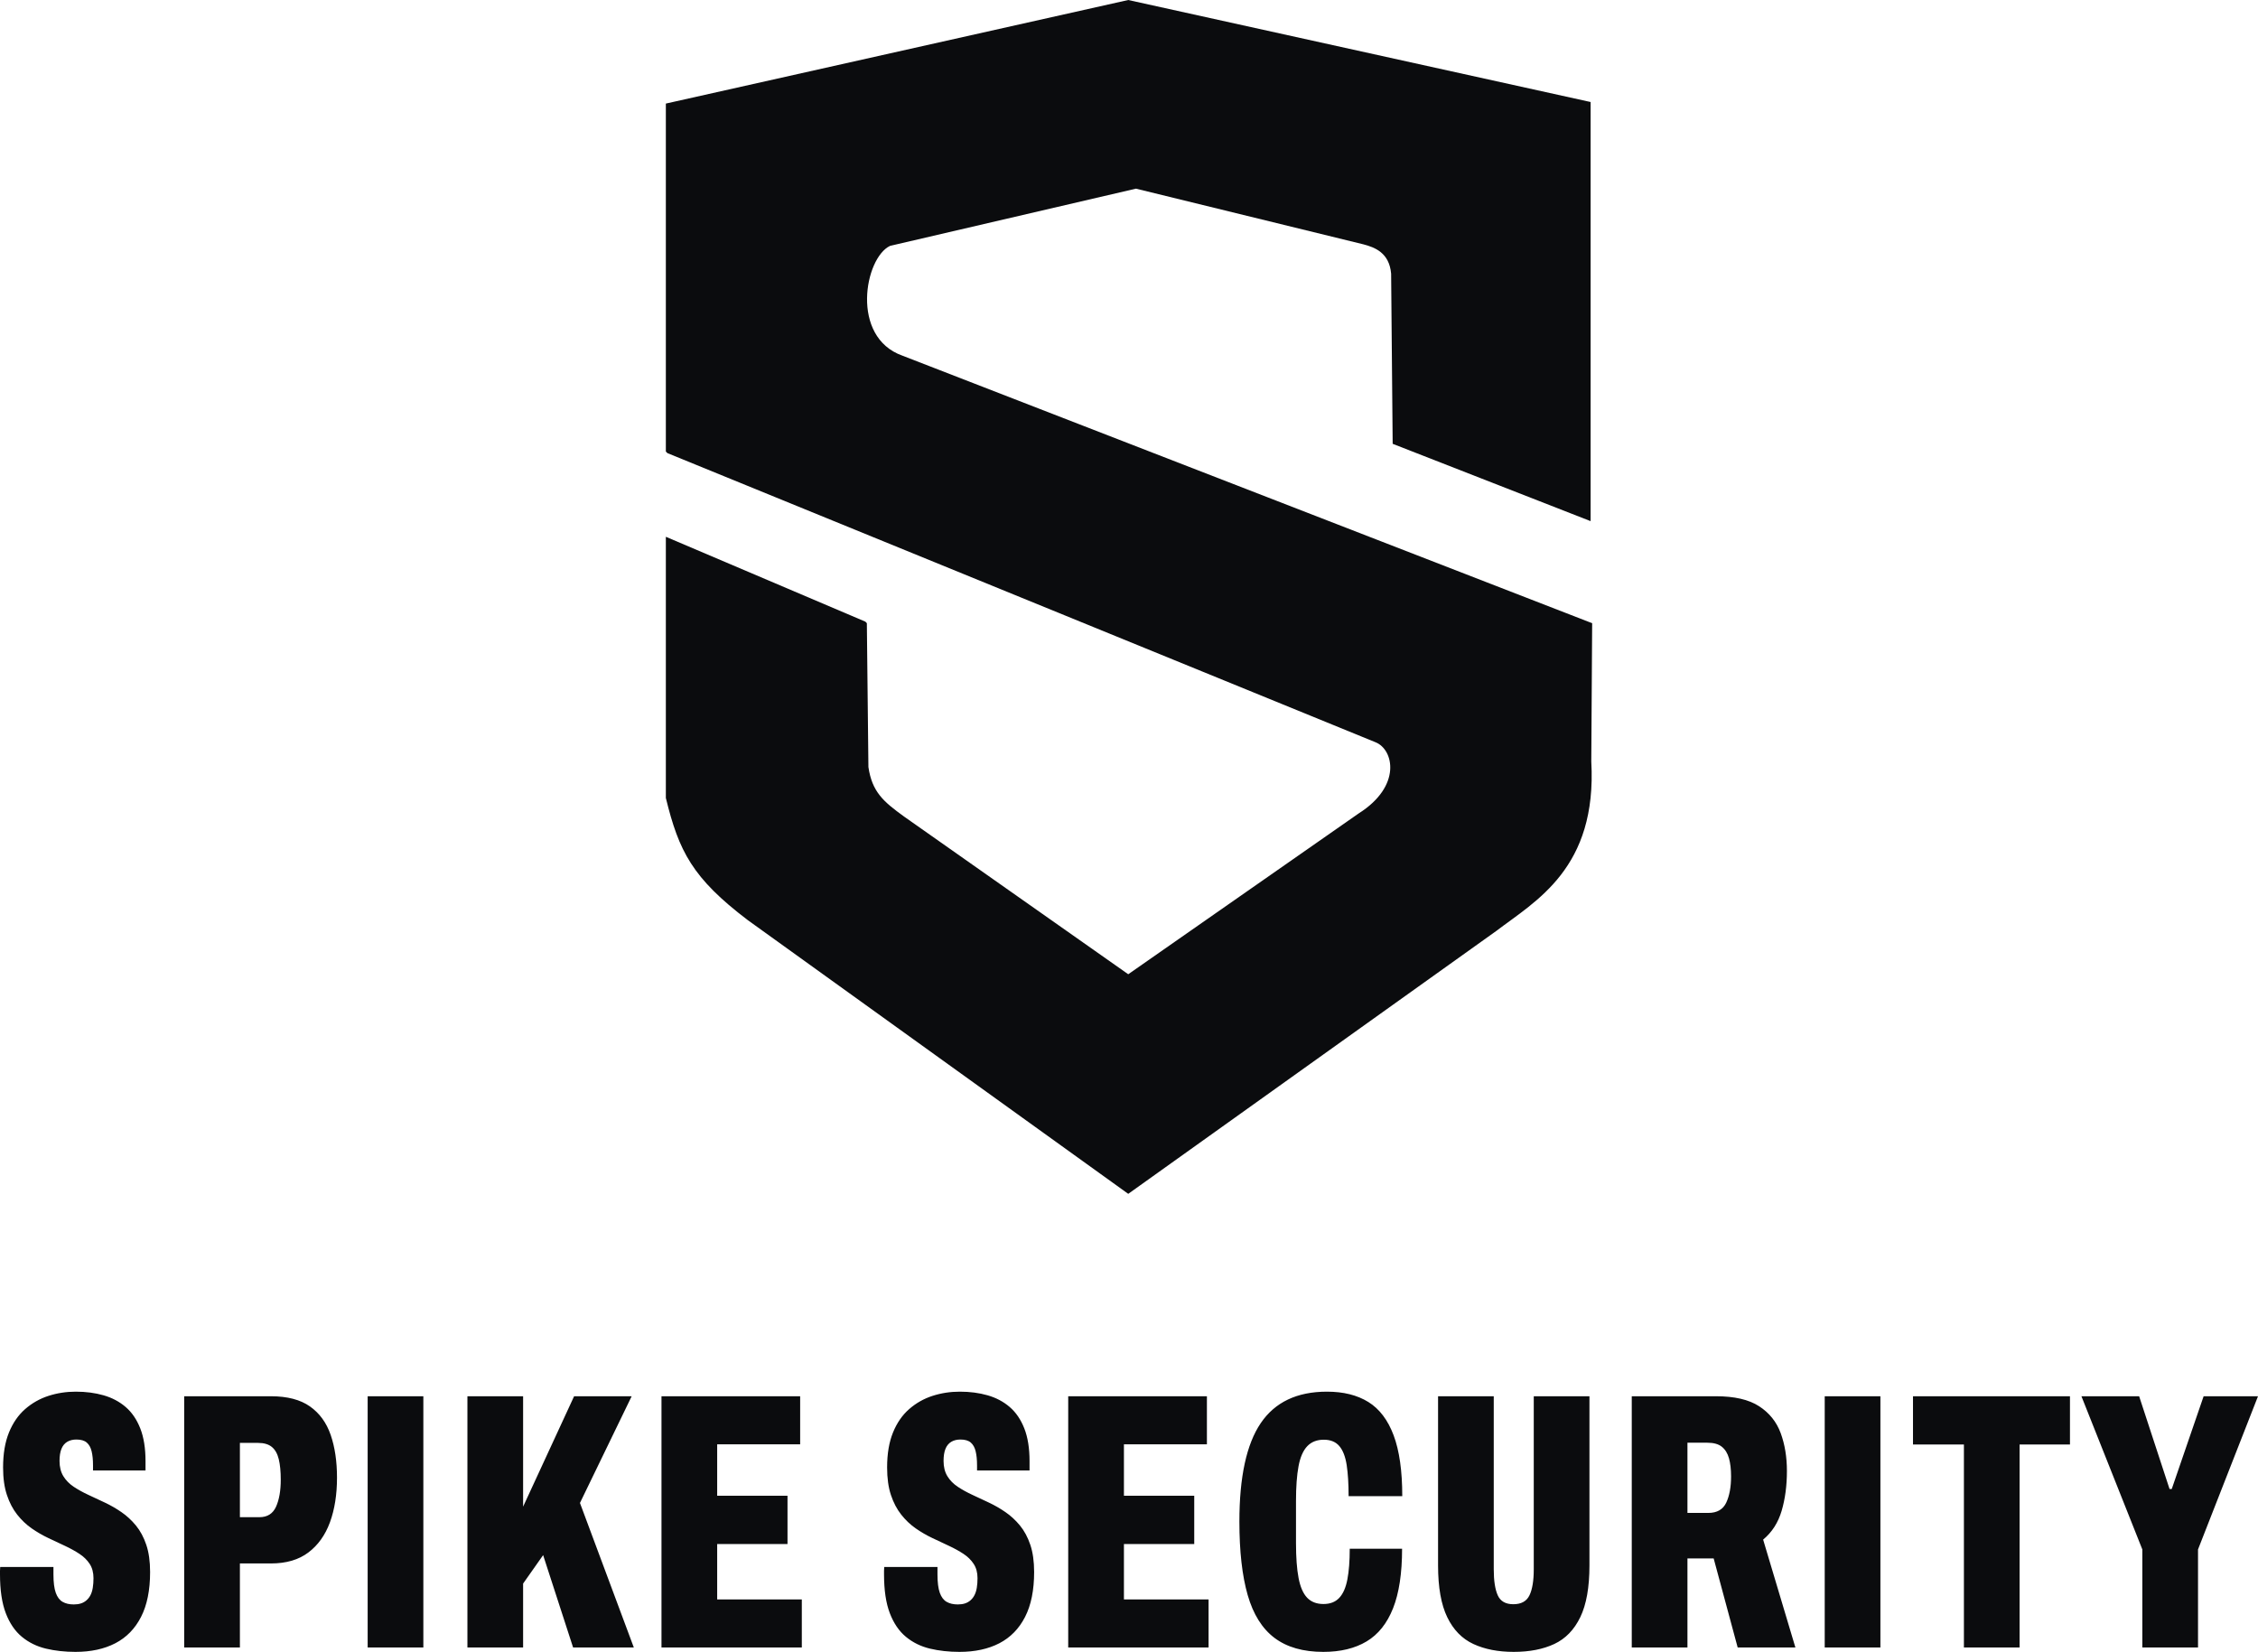
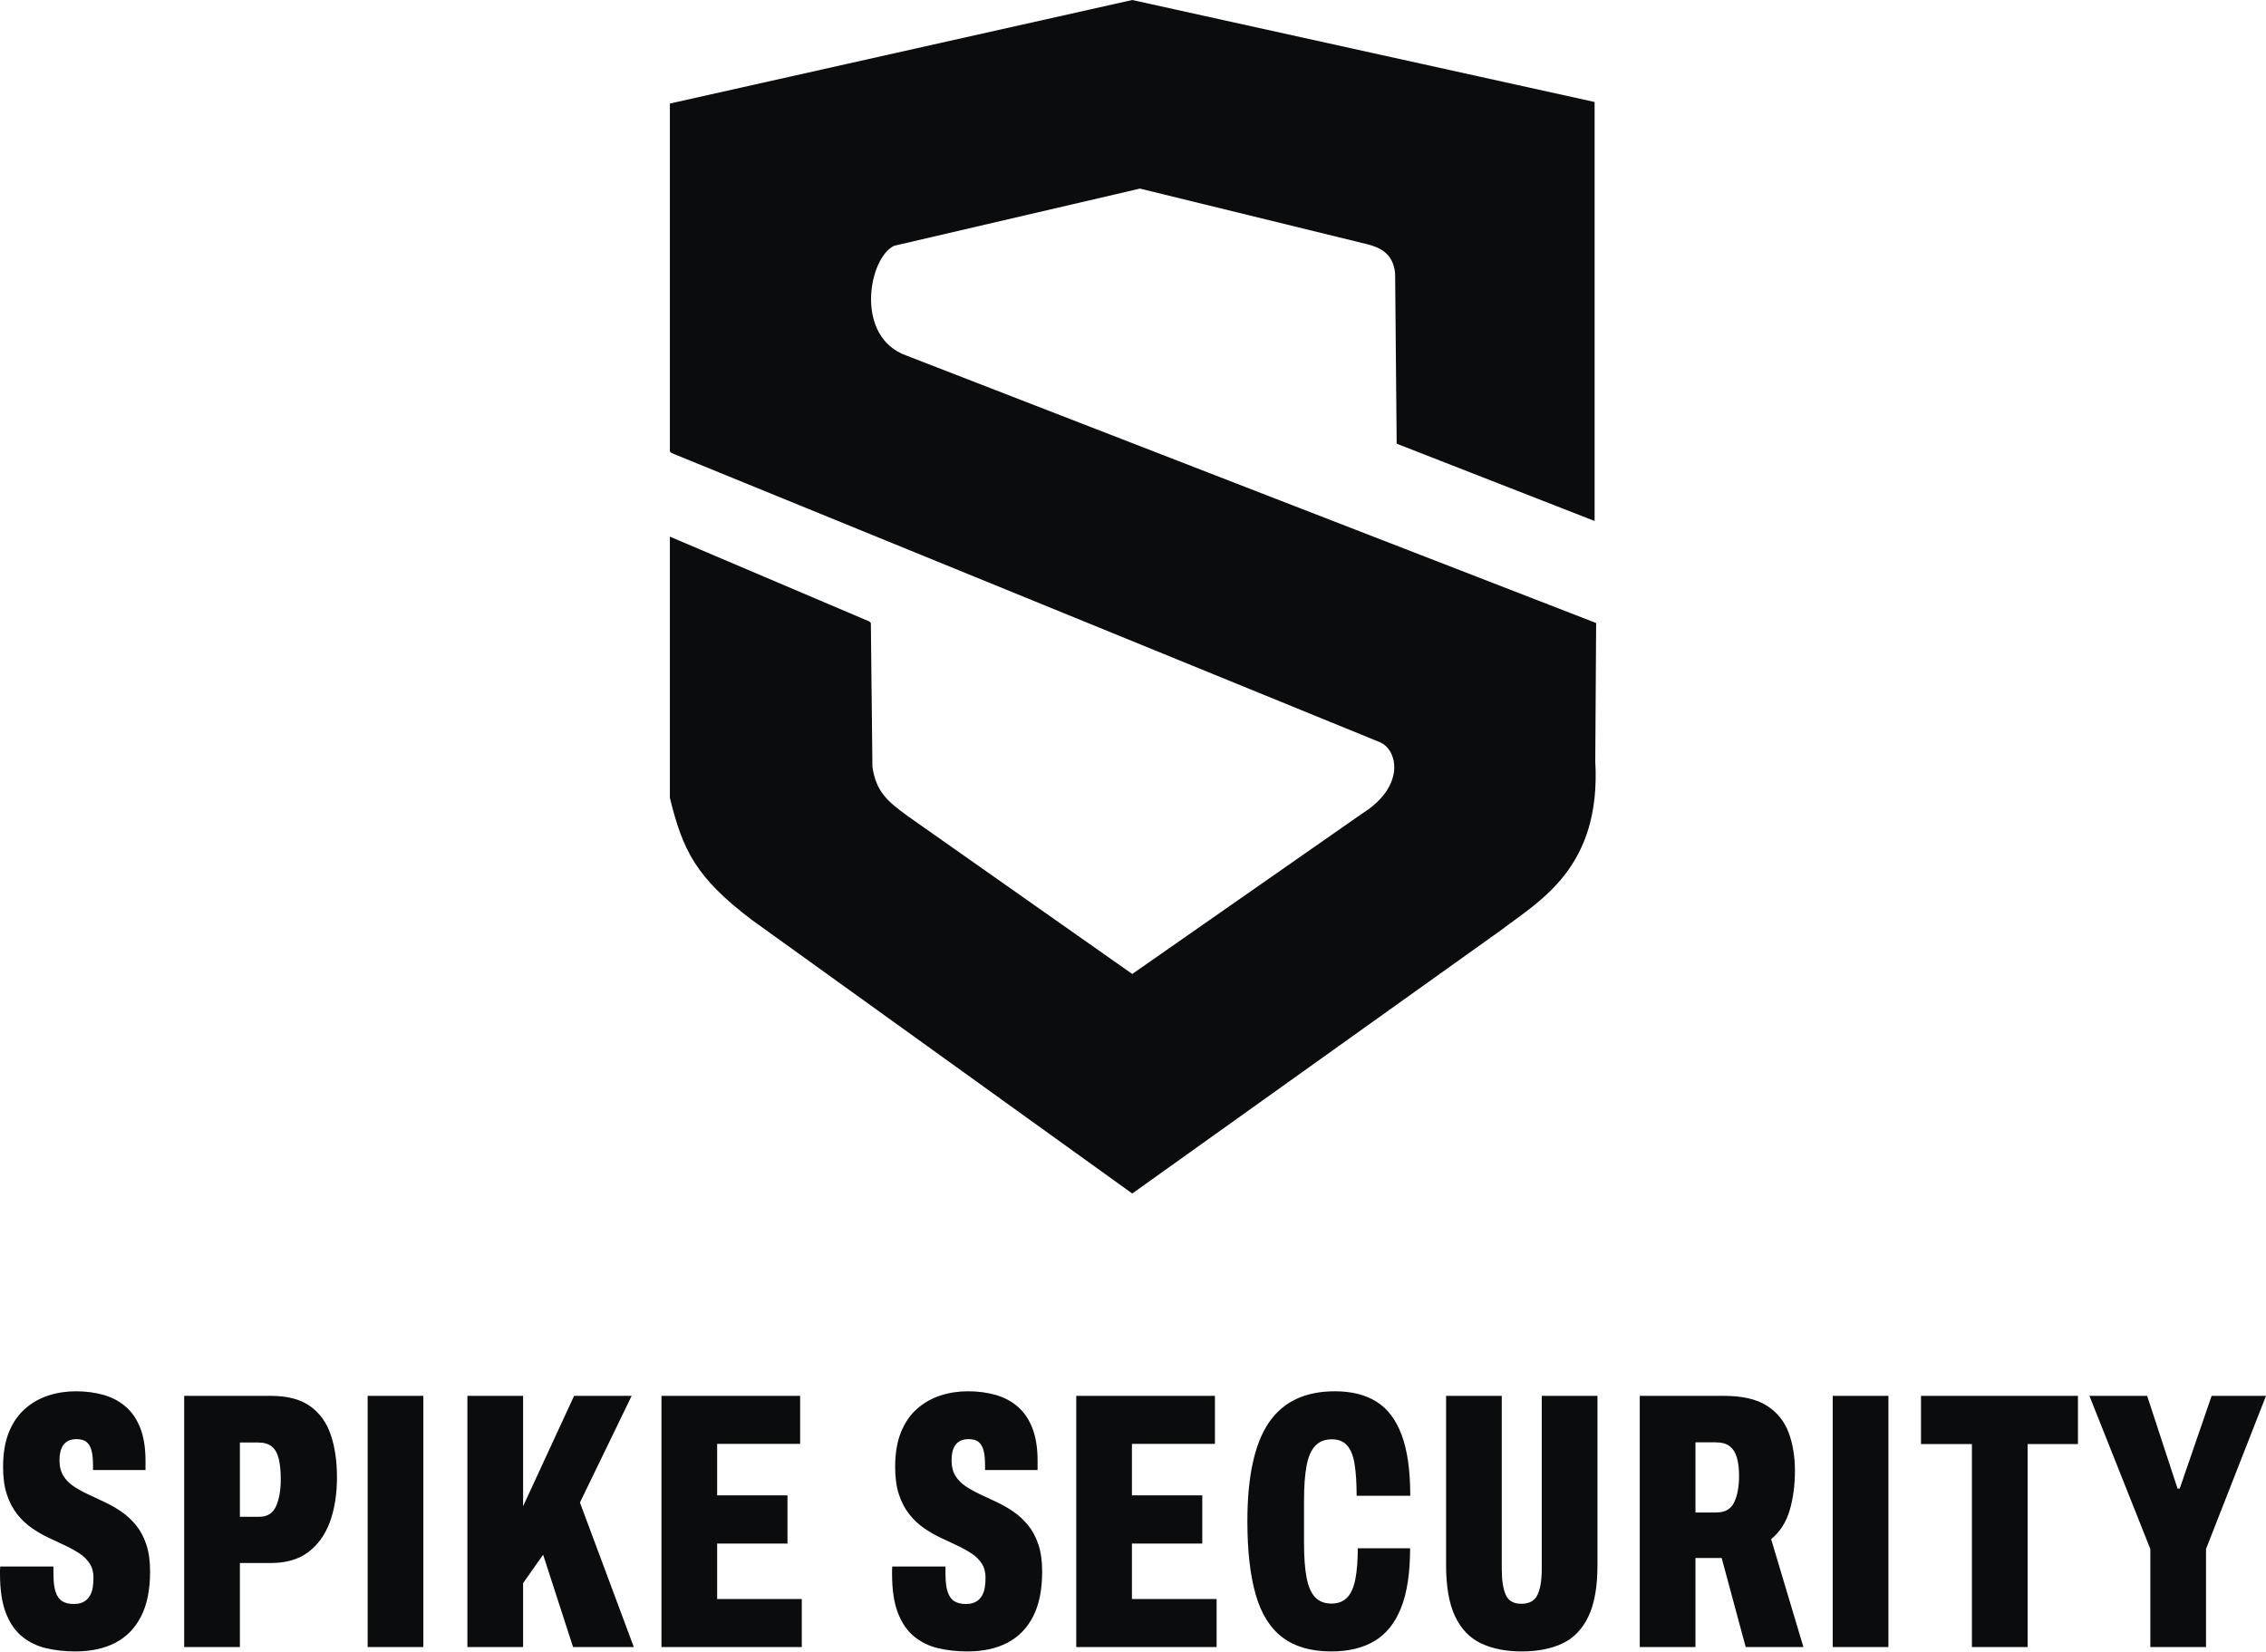
- <svg xmlns="http://www.w3.org/2000/svg" viewBox="0 0 857.17 627.06" width="857.17" height="627.06" role="img" aria-label="Spike Security logo, stacked, one colour, obsidian">
-   <path fill="#0B0C0E" transform="translate(170.35 -28.84)" d="M 257.947 28.843 L 433.47 67.567 L 433.47 226.665 L 358.329 197.312 L 357.743 132.725 C 357.048 124.775 351.56 122.724 347.173 121.58 L 260.867 100.452 L 167.54 122.171 C 157.892 126.688 152.311 156.792 172.233 163.854 L 434.056 265.409 L 433.724 317.883 C 436.009 358.442 412.596 370.85 397.66 382.232 L 257.947 482.029 L 113.527 378.129 C 92.478 362.151 87.37 352.011 82.418 331.75 L 82.418 232.605 L 158.15 264.817 L 158.72 265.409 L 159.312 320.013 C 160.715 329.482 165.015 333.132 172.825 338.793 L 257.947 398.669 L 345.413 337.629 C 361.856 327.233 358.705 313.385 351.87 310.623 L 83.01 200.843 L 82.418 200.251 L 82.418 68.158 L 257.947 28.843 Z" />
-   <path fill="#0B0C0E" transform="translate(-3.53 625.4)" d="M32.18 1.66Q26.13 1.66 20.94 0.42Q15.75 -0.83 11.84 -4.06Q7.93 -7.29 5.73 -13.02Q3.53 -18.75 3.53 -27.79Q3.53 -28.26 3.53 -29.14Q3.53 -30.03 3.61 -30.58H23.82Q23.82 -29.89 23.82 -29.16Q23.82 -28.42 23.82 -27.73Q23.82 -23.24 24.7 -20.77Q25.59 -18.3 27.3 -17.33Q29.01 -16.35 31.54 -16.35Q33.08 -16.35 34.25 -16.73Q35.42 -17.1 36.35 -17.91Q37.29 -18.72 37.89 -19.9Q38.49 -21.08 38.75 -22.69Q39.02 -24.31 39.02 -26.32Q39.02 -29.53 37.57 -31.74Q36.12 -33.96 33.67 -35.56Q31.22 -37.17 28.18 -38.59Q25.14 -40 21.86 -41.56Q18.58 -43.12 15.54 -45.23Q12.5 -47.35 10.05 -50.45Q7.61 -53.54 6.16 -57.89Q4.7 -62.23 4.7 -68.34Q4.7 -76.15 6.94 -81.63Q9.17 -87.1 13.08 -90.51Q16.99 -93.92 21.93 -95.52Q26.88 -97.12 32.32 -97.12Q38.01 -97.12 42.84 -95.74Q47.68 -94.35 51.23 -91.3Q54.79 -88.24 56.78 -83.17Q58.77 -78.11 58.77 -70.74V-67.22H38.84V-69.14Q38.84 -72.32 38.31 -74.49Q37.79 -76.65 36.46 -77.8Q35.13 -78.95 32.52 -78.95Q30.5 -78.95 29.03 -78.07Q27.57 -77.19 26.85 -75.4Q26.13 -73.62 26.13 -70.82Q26.13 -67.4 27.58 -65.03Q29.03 -62.67 31.51 -61.02Q34 -59.37 37.04 -57.96Q40.08 -56.55 43.32 -55.02Q46.56 -53.5 49.6 -51.41Q52.64 -49.33 55.13 -46.31Q57.61 -43.29 59.06 -38.99Q60.51 -34.69 60.51 -28.66Q60.51 -18.32 57.07 -11.61Q53.63 -4.89 47.3 -1.61Q40.97 1.66 32.18 1.66ZM73.45 0V-95.38H106.37Q115.7 -95.38 121.18 -91.52Q126.66 -87.67 129.06 -80.7Q131.46 -73.74 131.46 -64.48Q131.46 -54.87 128.79 -47.56Q126.12 -40.25 120.6 -36.08Q115.09 -31.91 106.4 -31.91H94.6V0ZM94.6 -49.47H102.01Q106.52 -49.47 108.32 -53.45Q110.11 -57.43 110.11 -63.71Q110.11 -68.38 109.35 -71.5Q108.59 -74.61 106.72 -76.14Q104.85 -77.67 101.51 -77.67H94.6ZM143.1 0V-95.38H164.24V0ZM180.97 0V-95.38H202.11V-53.47L221.47 -95.38H243.32L223.69 -54.87L244.14 0H221.09L209.71 -35.07L202.11 -24.27V0ZM254.64 0V-95.38H307.28V-77.14H275.78V-57.6H302.48V-39.29H275.78V-18.25H307.91V0ZM367.77 1.66Q361.72 1.66 356.53 0.42Q351.34 -0.83 347.43 -4.06Q343.52 -7.29 341.32 -13.02Q339.12 -18.75 339.12 -27.79Q339.12 -28.26 339.12 -29.14Q339.12 -30.03 339.2 -30.58H359.41Q359.41 -29.89 359.41 -29.16Q359.41 -28.42 359.41 -27.73Q359.41 -23.24 360.29 -20.77Q361.18 -18.3 362.89 -17.33Q364.6 -16.35 367.13 -16.35Q368.67 -16.35 369.84 -16.73Q371 -17.1 371.94 -17.91Q372.87 -18.72 373.47 -19.9Q374.07 -21.08 374.34 -22.69Q374.61 -24.31 374.61 -26.32Q374.61 -29.53 373.15 -31.74Q371.7 -33.96 369.26 -35.56Q366.81 -37.17 363.77 -38.59Q360.73 -40 357.45 -41.56Q354.17 -43.12 351.13 -45.23Q348.09 -47.35 345.64 -50.45Q343.19 -53.54 341.74 -57.89Q340.29 -62.23 340.29 -68.34Q340.29 -76.15 342.53 -81.63Q344.76 -87.1 348.67 -90.51Q352.57 -93.92 357.52 -95.52Q362.47 -97.12 367.91 -97.12Q373.59 -97.12 378.43 -95.74Q383.27 -94.35 386.82 -91.3Q390.38 -88.24 392.37 -83.17Q394.36 -78.11 394.36 -70.74V-67.22H374.43V-69.14Q374.43 -72.32 373.9 -74.49Q373.38 -76.65 372.05 -77.8Q370.72 -78.95 368.11 -78.95Q366.09 -78.95 364.62 -78.07Q363.16 -77.19 362.44 -75.4Q361.72 -73.62 361.72 -70.82Q361.72 -67.4 363.17 -65.03Q364.62 -62.67 367.1 -61.02Q369.59 -59.37 372.63 -57.96Q375.67 -56.55 378.91 -55.02Q382.15 -53.5 385.19 -51.41Q388.23 -49.33 390.72 -46.31Q393.2 -43.29 394.65 -38.99Q396.1 -34.69 396.1 -28.66Q396.1 -18.32 392.66 -11.61Q389.22 -4.89 382.89 -1.61Q376.56 1.66 367.77 1.66ZM409.04 0V-95.38H461.69V-77.14H430.19V-57.6H456.88V-39.29H430.19V-18.25H462.32V0ZM505.88 1.66Q494.4 1.66 487.36 -3.64Q480.32 -8.94 477.17 -19.9Q474.02 -30.86 474.02 -47.8Q474.02 -73.19 482.11 -85.15Q490.21 -97.12 507.26 -97.12Q516.64 -97.12 522.97 -93.2Q529.3 -89.28 532.57 -80.55Q535.85 -71.81 535.85 -57.45H515.48Q515.48 -64.39 514.76 -69.2Q514.03 -74.01 511.98 -76.44Q509.92 -78.88 506.06 -78.88Q502.12 -78.88 499.77 -76.4Q497.42 -73.92 496.47 -68.8Q495.51 -63.68 495.51 -55.62V-39.57Q495.51 -31.5 496.48 -26.42Q497.44 -21.33 499.72 -18.92Q502.01 -16.51 505.95 -16.51Q509.75 -16.51 511.93 -18.84Q514.12 -21.17 515.01 -25.84Q515.91 -30.51 515.91 -37.5H535.78Q535.78 -23.51 532.35 -14.88Q528.92 -6.25 522.29 -2.3Q515.67 1.66 505.88 1.66ZM578.15 1.66Q569.3 1.66 562.85 -1.33Q556.4 -4.32 552.92 -11.52Q549.44 -18.71 549.44 -31.15V-95.38H570.58V-29.7Q570.58 -23.19 572.1 -19.81Q573.62 -16.43 578 -16.43Q582.52 -16.43 584.14 -19.81Q585.77 -23.19 585.77 -29.7V-95.38H606.91V-31.15Q606.91 -18.71 603.43 -11.52Q599.95 -4.32 593.55 -1.33Q587.14 1.66 578.15 1.66ZM622.97 0V-95.38H654.91Q665.47 -95.38 671.31 -91.59Q677.15 -87.8 679.51 -81.37Q681.87 -74.93 681.87 -67Q681.87 -58.68 679.87 -51.9Q677.87 -45.12 672.84 -40.96L685.09 0H663.18L654.06 -33.82H644.11V0ZM644.11 -51.09H652.03Q657 -51.09 658.84 -55Q660.67 -58.92 660.67 -64.94Q660.67 -69.01 659.87 -71.85Q659.06 -74.69 657.16 -76.21Q655.26 -77.74 651.65 -77.74H644.11ZM696.22 0V-95.38H717.36V0ZM749.06 0V-77.07H729.73V-95.38H789.32V-77.07H770.2V0ZM816.79 0V-37.23L793.67 -95.38H815.58L827.12 -60.18H827.96L840.06 -95.38H860.7L837.93 -37.23V0Z" />
+ <svg xmlns="http://www.w3.org/2000/svg" viewBox="0 0 860.23 627.06" width="860.23" height="627.06" role="img" aria-label="Spike Security logo, stacked, one colour, obsidian">
+   <path fill="#0B0C0E" transform="translate(171.88 -28.84)" d="M 257.947 28.843 L 433.47 67.567 L 433.47 226.665 L 358.329 197.312 L 357.743 132.725 C 357.048 124.775 351.56 122.724 347.173 121.58 L 260.867 100.452 L 167.54 122.171 C 157.892 126.688 152.311 156.792 172.233 163.854 L 434.056 265.409 L 433.724 317.883 C 436.009 358.442 412.596 370.85 397.66 382.232 L 257.947 482.029 L 113.527 378.129 C 92.478 362.151 87.37 352.011 82.418 331.75 L 82.418 232.605 L 158.15 264.817 L 158.72 265.409 L 159.312 320.013 C 160.715 329.482 165.015 333.132 172.825 338.793 L 257.947 398.669 L 345.413 337.629 C 361.856 327.233 358.705 313.385 351.87 310.623 L 83.01 200.843 L 82.418 200.251 L 82.418 68.158 L 257.947 28.843 Z" />
+   <path fill="#0B0C0E" transform="translate(0 625.4)" d="M28.65 1.66Q22.59 1.66 17.41 0.42Q12.22 -0.83 8.31 -4.06Q4.4 -7.29 2.2 -13.02Q0 -18.75 0 -27.79Q0 -28.26 0 -29.14Q0 -30.03 0.08 -30.58H20.29Q20.29 -29.89 20.29 -29.16Q20.29 -28.42 20.29 -27.73Q20.29 -23.24 21.17 -20.77Q22.05 -18.3 23.77 -17.33Q25.48 -16.35 28.01 -16.35Q29.55 -16.35 30.72 -16.73Q31.88 -17.1 32.82 -17.91Q33.75 -18.72 34.35 -19.9Q34.95 -21.08 35.22 -22.69Q35.48 -24.31 35.48 -26.32Q35.48 -29.53 34.03 -31.74Q32.58 -33.96 30.14 -35.56Q27.69 -37.17 24.65 -38.59Q21.61 -40 18.33 -41.56Q15.05 -43.12 12.01 -45.23Q8.97 -47.35 6.52 -50.45Q4.07 -53.54 2.62 -57.89Q1.17 -62.23 1.17 -68.34Q1.17 -76.15 3.4 -81.63Q5.64 -87.1 9.55 -90.51Q13.45 -93.92 18.4 -95.52Q23.35 -97.12 28.79 -97.12Q34.47 -97.12 39.31 -95.74Q44.15 -94.35 47.7 -91.3Q51.26 -88.24 53.25 -83.17Q55.24 -78.11 55.24 -70.74V-67.22H35.31V-69.14Q35.31 -72.32 34.78 -74.49Q34.26 -76.65 32.93 -77.8Q31.6 -78.95 28.99 -78.95Q26.97 -78.95 25.5 -78.07Q24.04 -77.19 23.32 -75.4Q22.59 -73.62 22.59 -70.82Q22.59 -67.4 24.05 -65.03Q25.5 -62.67 27.98 -61.02Q30.47 -59.37 33.51 -57.96Q36.55 -56.55 39.79 -55.02Q43.03 -53.5 46.07 -51.41Q49.11 -49.33 51.6 -46.31Q54.08 -43.29 55.53 -38.99Q56.98 -34.69 56.98 -28.66Q56.98 -18.32 53.54 -11.61Q50.1 -4.89 43.77 -1.61Q37.44 1.66 28.65 1.66ZM69.92 0V-95.38H102.84Q112.17 -95.38 117.65 -91.52Q123.13 -87.67 125.53 -80.7Q127.92 -73.74 127.92 -64.48Q127.92 -54.87 125.26 -47.56Q122.59 -40.25 117.07 -36.08Q111.55 -31.91 102.87 -31.91H91.07V0ZM91.07 -49.47H98.48Q102.99 -49.47 104.78 -53.45Q106.58 -57.43 106.58 -63.71Q106.58 -68.38 105.82 -71.5Q105.06 -74.61 103.19 -76.14Q101.32 -77.67 97.97 -77.67H91.07ZM139.57 0V-95.38H160.71V0ZM177.44 0V-95.38H198.58V-53.47L217.94 -95.38H239.79L220.16 -54.87L240.61 0H217.55L206.18 -35.07L198.58 -24.27V0ZM251.11 0V-95.38H303.75V-77.14H272.25V-57.6H298.95V-39.29H272.25V-18.25H304.38V0ZM367.29 1.66Q361.24 1.66 356.05 0.42Q350.86 -0.83 346.96 -4.06Q343.05 -7.29 340.85 -13.02Q338.65 -18.75 338.65 -27.79Q338.65 -28.26 338.65 -29.14Q338.65 -30.03 338.72 -30.58H358.93Q358.93 -29.89 358.93 -29.16Q358.93 -28.42 358.93 -27.73Q358.93 -23.24 359.82 -20.77Q360.7 -18.3 362.41 -17.33Q364.12 -16.35 366.65 -16.35Q368.19 -16.35 369.36 -16.73Q370.53 -17.1 371.47 -17.91Q372.4 -18.72 373 -19.9Q373.6 -21.08 373.87 -22.69Q374.13 -24.31 374.13 -26.32Q374.13 -29.53 372.68 -31.74Q371.23 -33.96 368.78 -35.56Q366.34 -37.17 363.3 -38.59Q360.26 -40 356.98 -41.56Q353.7 -43.12 350.66 -45.23Q347.62 -47.35 345.17 -50.45Q342.72 -53.54 341.27 -57.89Q339.82 -62.23 339.82 -68.34Q339.82 -76.15 342.05 -81.63Q344.28 -87.1 348.19 -90.51Q352.1 -93.92 357.05 -95.52Q362 -97.12 367.43 -97.12Q373.12 -97.12 377.96 -95.74Q382.79 -94.35 386.35 -91.3Q389.9 -88.24 391.9 -83.17Q393.89 -78.11 393.89 -70.74V-67.22H373.95V-69.14Q373.95 -72.32 373.43 -74.49Q372.9 -76.65 371.58 -77.8Q370.25 -78.95 367.64 -78.95Q365.61 -78.95 364.15 -78.07Q362.68 -77.19 361.96 -75.4Q361.24 -73.62 361.24 -70.82Q361.24 -67.4 362.69 -65.03Q364.14 -62.67 366.63 -61.02Q369.11 -59.37 372.15 -57.96Q375.19 -56.55 378.44 -55.02Q381.68 -53.5 384.72 -51.41Q387.76 -49.33 390.24 -46.31Q392.73 -43.29 394.18 -38.99Q395.63 -34.69 395.63 -28.66Q395.63 -18.32 392.19 -11.61Q388.74 -4.89 382.41 -1.61Q376.08 1.66 367.29 1.66ZM408.57 0V-95.38H461.22V-77.14H429.71V-57.6H456.41V-39.29H429.71V-18.25H461.85V0ZM505.41 1.66Q493.93 1.66 486.89 -3.64Q479.85 -8.94 476.7 -19.9Q473.54 -30.86 473.54 -47.8Q473.54 -73.19 481.64 -85.15Q489.73 -97.12 506.78 -97.12Q516.17 -97.12 522.5 -93.2Q528.83 -89.28 532.1 -80.55Q535.37 -71.81 535.37 -57.45H515.01Q515.01 -64.39 514.28 -69.2Q513.56 -74.01 511.5 -76.44Q509.45 -78.88 505.59 -78.88Q501.65 -78.88 499.3 -76.4Q496.95 -73.92 496 -68.8Q495.04 -63.68 495.04 -55.62V-39.57Q495.04 -31.5 496 -26.42Q496.96 -21.33 499.25 -18.92Q501.53 -16.51 505.47 -16.51Q509.27 -16.51 511.46 -18.84Q513.64 -21.17 514.54 -25.84Q515.44 -30.51 515.44 -37.5H535.31Q535.31 -23.51 531.88 -14.88Q528.45 -6.25 521.82 -2.3Q515.19 1.66 505.41 1.66ZM577.68 1.66Q568.82 1.66 562.38 -1.33Q555.93 -4.32 552.45 -11.52Q548.97 -18.71 548.97 -31.15V-95.38H570.11V-29.7Q570.11 -23.19 571.63 -19.81Q573.14 -16.43 577.53 -16.43Q582.05 -16.43 583.67 -19.81Q585.29 -23.19 585.29 -29.7V-95.38H606.44V-31.15Q606.44 -18.71 602.96 -11.52Q599.48 -4.32 593.07 -1.33Q586.67 1.66 577.68 1.66ZM622.49 0V-95.38H654.44Q664.99 -95.38 670.83 -91.59Q676.67 -87.8 679.04 -81.37Q681.4 -74.93 681.4 -67Q681.4 -58.68 679.4 -51.9Q677.4 -45.12 672.37 -40.96L684.62 0H662.71L653.59 -33.82H643.64V0ZM643.64 -51.09H651.55Q656.53 -51.09 658.36 -55Q660.19 -58.92 660.19 -64.94Q660.19 -69.01 659.39 -71.85Q658.59 -74.69 656.69 -76.21Q654.79 -77.74 651.17 -77.74H643.64ZM695.74 0V-95.38H716.89V0ZM748.59 0V-77.07H729.26V-95.38H788.84V-77.07H769.73V0ZM816.32 0V-37.23L793.2 -95.38H815.11L826.65 -60.18H827.48L839.59 -95.38H860.23L837.46 -37.23V0Z" />
</svg>
